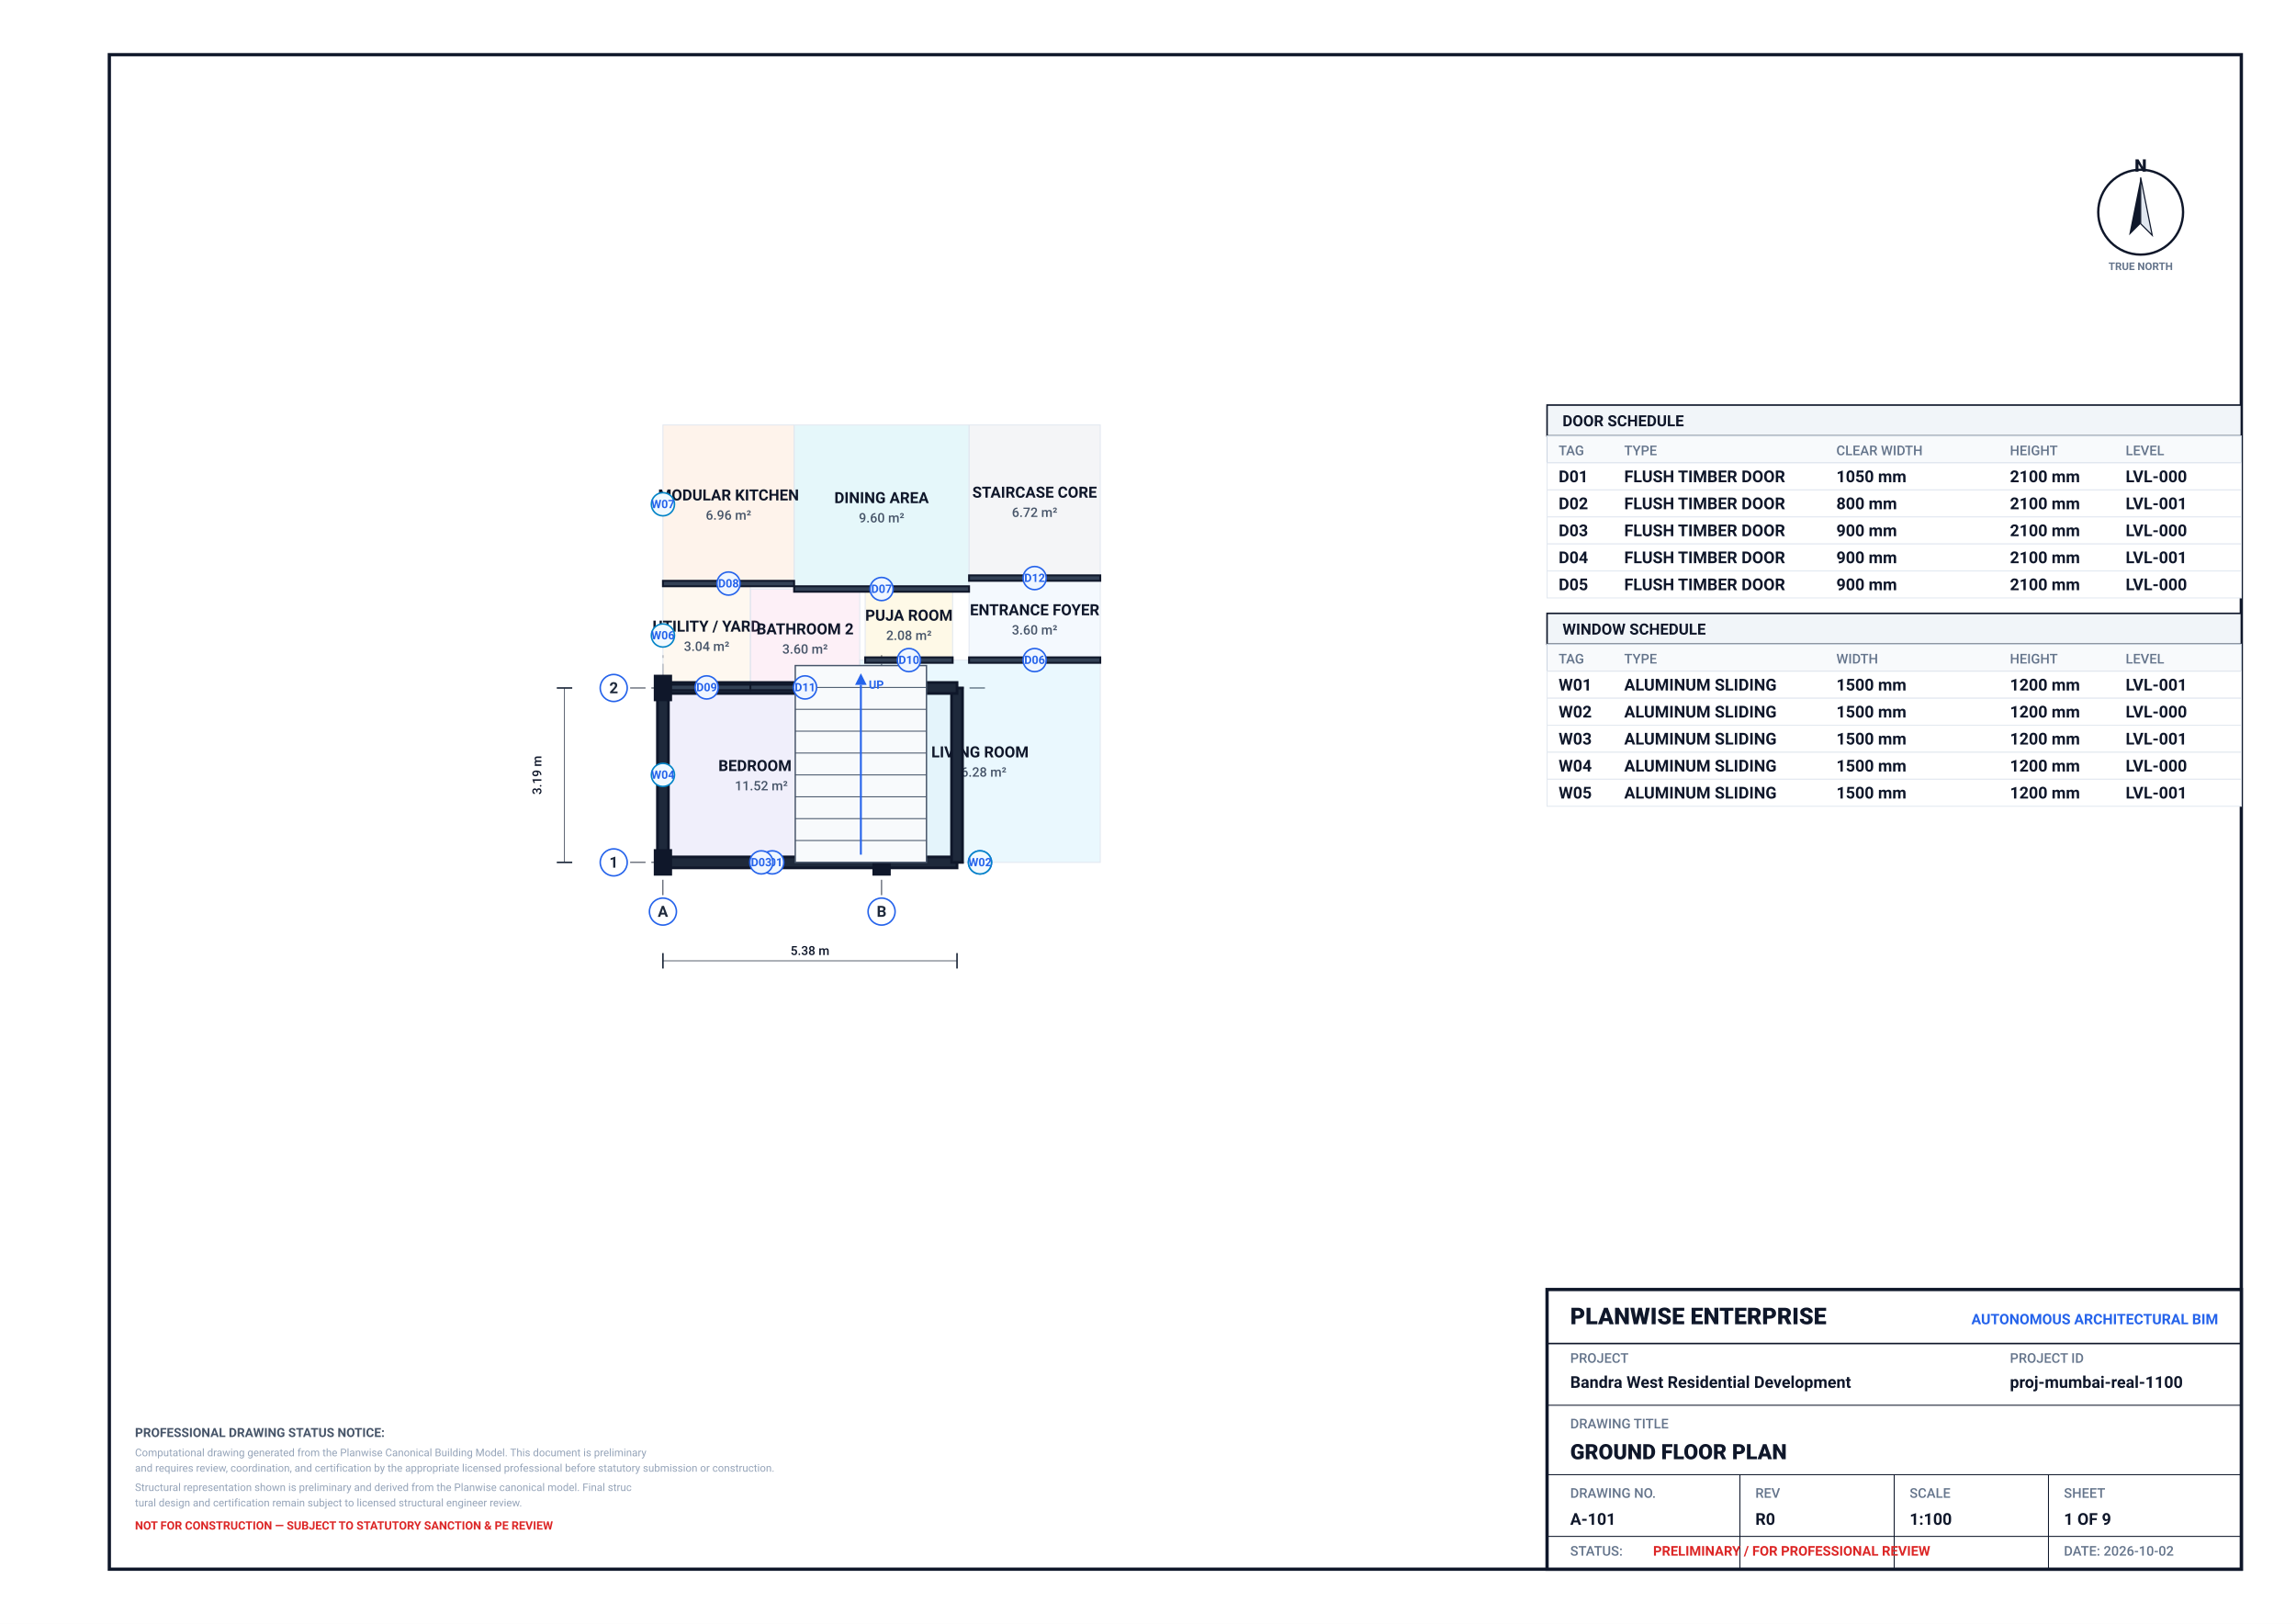
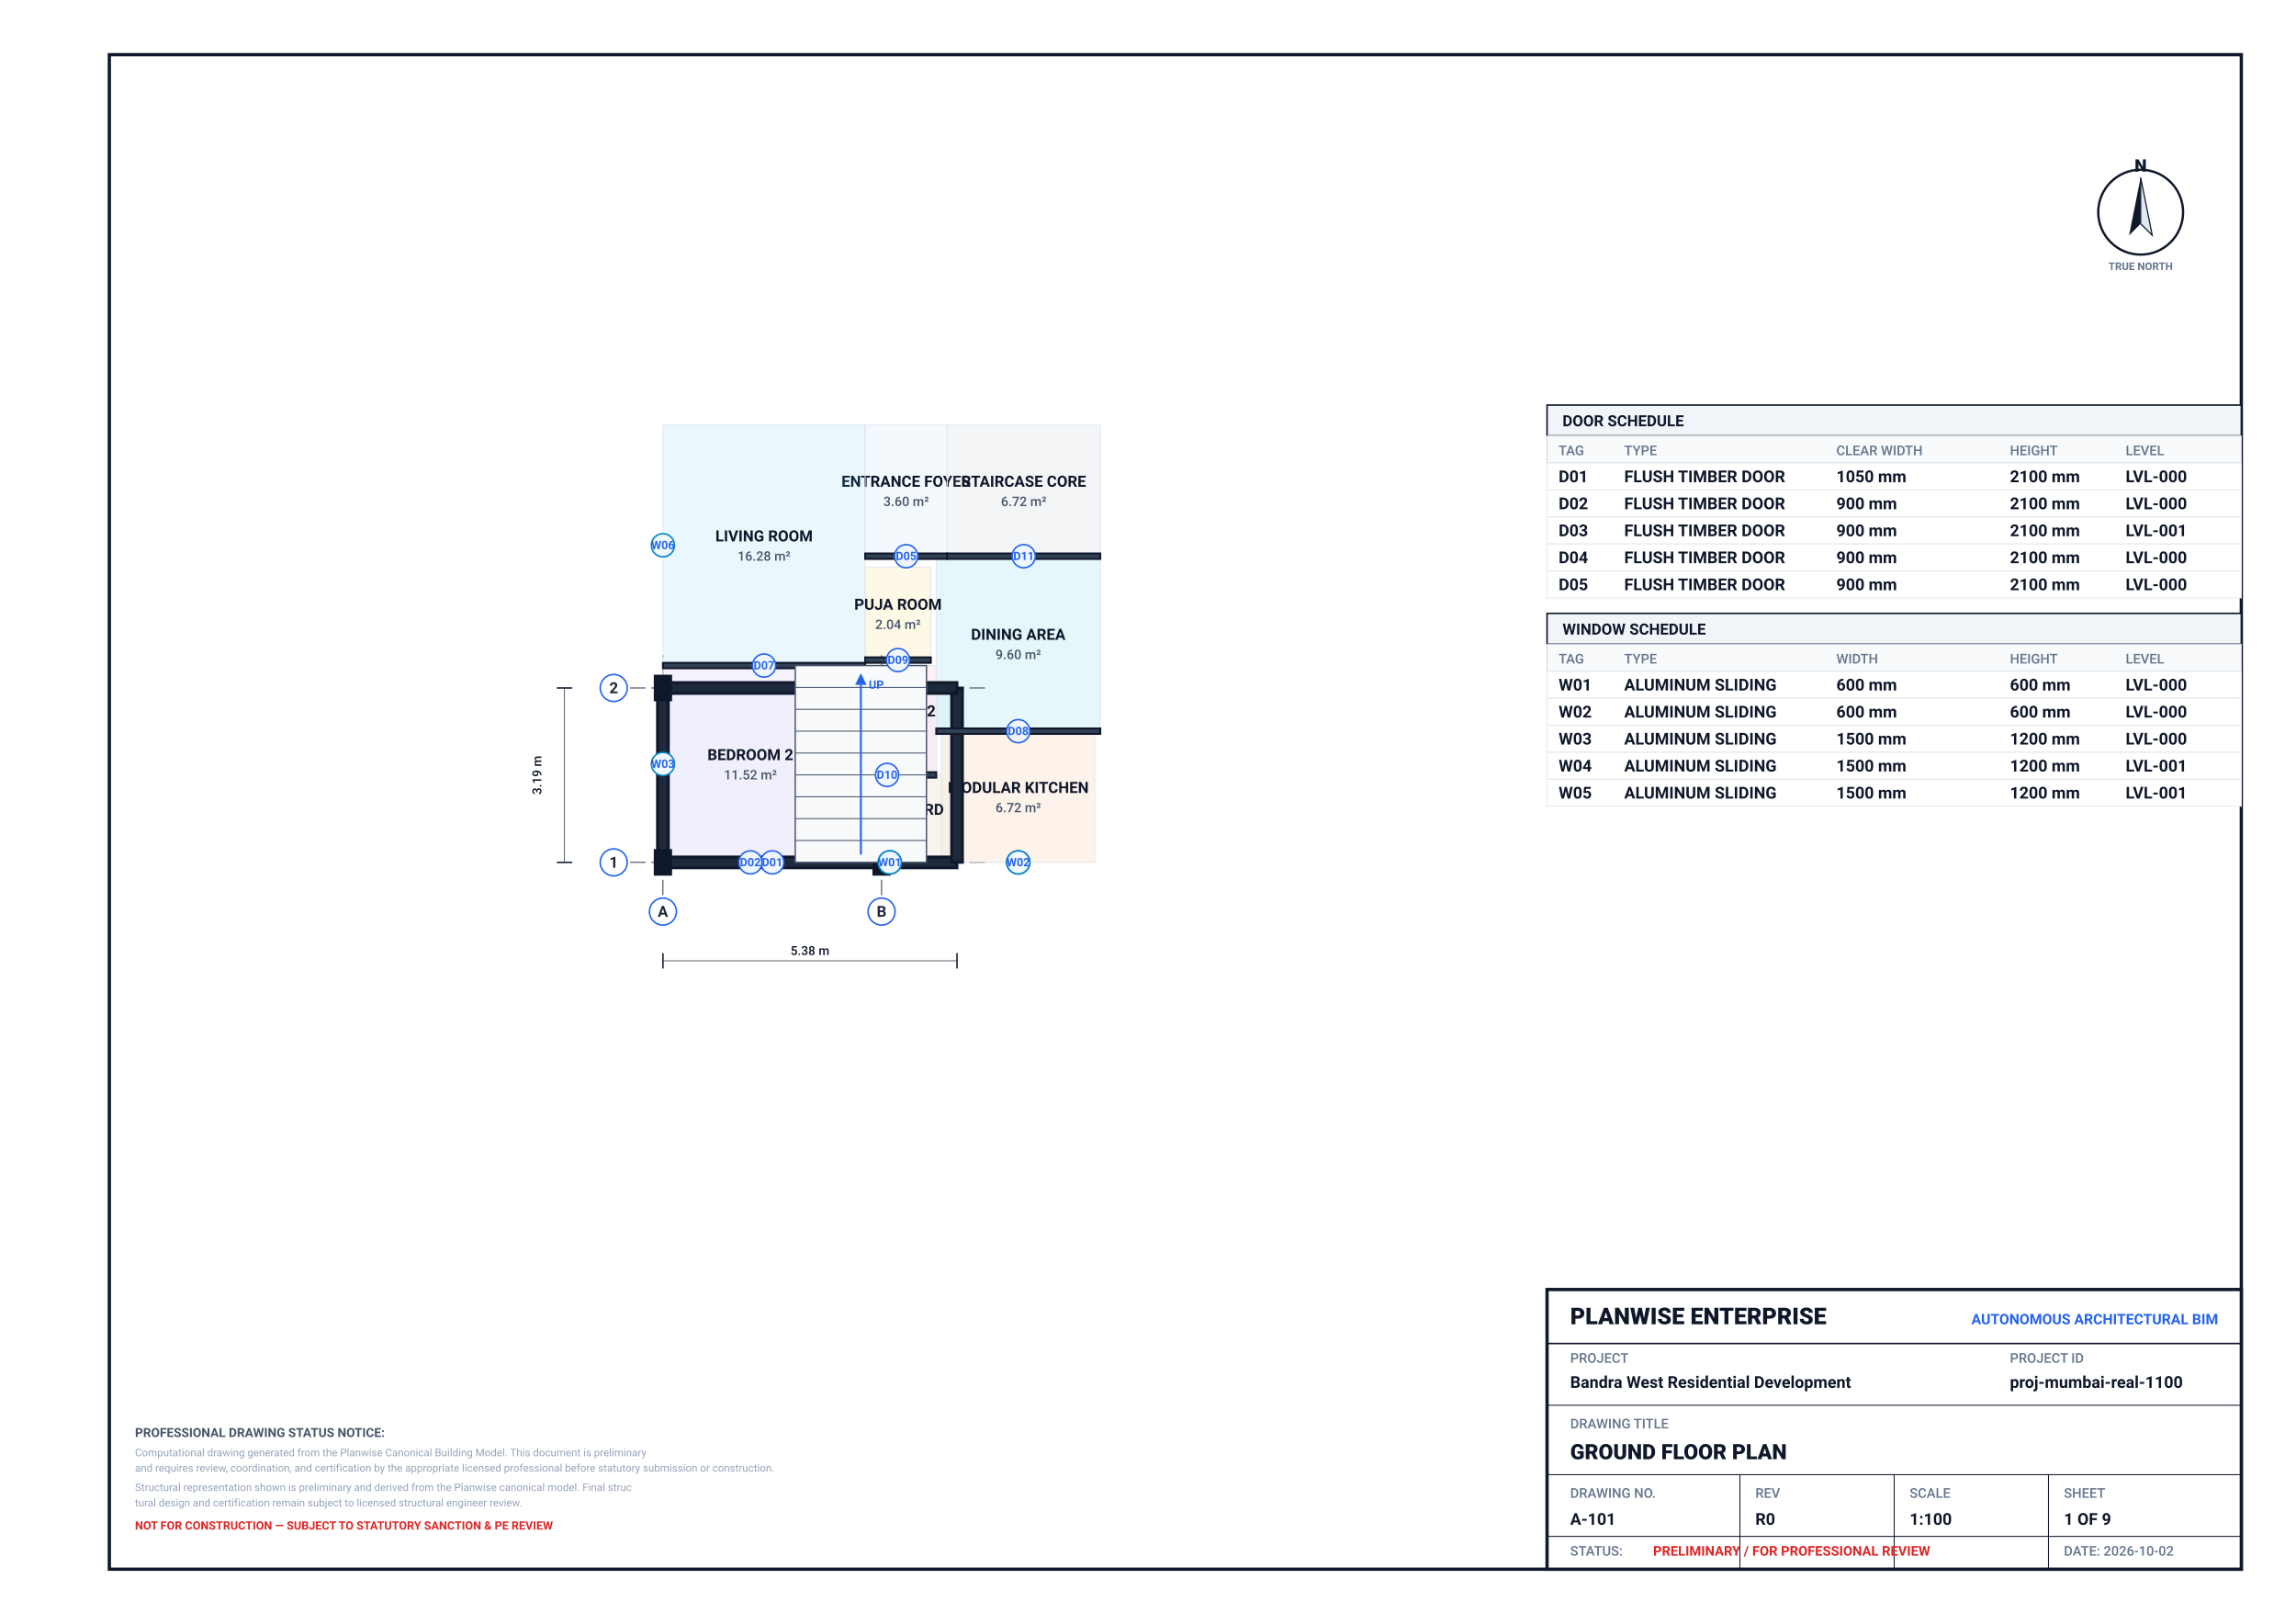
<svg xmlns="http://www.w3.org/2000/svg" viewBox="0 0 1190.55 841.89" width="1190.55" height="841.89" data-drawing-id="A-101" data-scale="1:100">
  <defs>
    <style>
    text { font-family: -apple-system, BlinkMacSystemFont, "Segoe UI", Roboto, Arial, sans-serif; }
    .title { font-weight: 700; fill: #0F172A; }
    .header { font-weight: 600; fill: #1E293B; }
    .label { font-size: 7px; fill: #64748B; font-weight: 500; }
    .value { font-size: 8.5px; fill: #0F172A; font-weight: 600; }
    .dim-text { font-size: 6.5px; fill: #0F172A; font-weight: 500; text-anchor: middle; }
    .room-name { font-size: 8px; font-weight: 700; fill: #0F172A; text-anchor: middle; }
    .room-area { font-size: 6.8px; font-weight: 500; fill: #475569; text-anchor: middle; }
    .tag-text { font-size: 6px; font-weight: 700; fill: #2563EB; text-anchor: middle; }
    .grid-text { font-size: 8px; font-weight: 700; fill: #1E293B; text-anchor: middle; dominant-baseline: central; }
  </style>
  </defs>
  <rect x="0" y="0" width="1190.55" height="841.89" fill="#FFFFFF" />
  <g id="sheet-border">
    <rect x="56.69" y="28.35" width="1105.51" height="785.19" fill="none" stroke="#0F172A" stroke-width="1.7" />
  </g>
  <g id="drawing-viewport">
    <g id="slabs">
      <rect data-cbm-id="SLAB-PLINTH" data-element-type="IfcSlab" x="343.75" y="356.68" width="152.50" height="90.42" fill="#F8FAFC" stroke="#0F172A" stroke-width="0.99" />
    </g>
    <g id="structural-grid">
      <line x1="343.75" y1="464.11" x2="343.75" y2="339.67" stroke="#0F172A" stroke-width="0.42" stroke-dasharray="8,3,2,3" />
      <circle cx="343.75" cy="472.61" r="7" fill="#FFFFFF" stroke="#2563EB" stroke-width="0.8" />
      <text class="grid-text" x="343.75" y="472.61">A</text>
      <line x1="457.13" y1="464.11" x2="457.13" y2="339.67" stroke="#0F172A" stroke-width="0.42" stroke-dasharray="8,3,2,3" />
      <circle cx="457.13" cy="472.61" r="7" fill="#FFFFFF" stroke="#2563EB" stroke-width="0.8" />
      <text class="grid-text" x="457.13" y="472.61">B</text>
      <line x1="326.74" y1="447.10" x2="513.26" y2="447.10" stroke="#0F172A" stroke-width="0.42" stroke-dasharray="8,3,2,3" />
      <circle cx="318.24" cy="447.10" r="7" fill="#FFFFFF" stroke="#2563EB" stroke-width="0.8" />
      <text class="grid-text" x="318.24" y="447.10">1</text>
      <line x1="326.74" y1="356.68" x2="513.26" y2="356.68" stroke="#0F172A" stroke-width="0.42" stroke-dasharray="8,3,2,3" />
      <circle cx="318.24" cy="356.68" r="7" fill="#FFFFFF" stroke="#2563EB" stroke-width="0.8" />
      <text class="grid-text" x="318.24" y="356.68">2</text>
    </g>
    <g id="rooms">
-       <rect data-cbm-id="SPACE-SP-ENTRY-1" data-element-type="IfcSpace" x="502.49" y="299.70" width="68.03" height="42.52" fill="#93c5fd1A" stroke="#E2E8F0" stroke-width="0.5" />
-       <text class="room-name" x="536.50" y="318.96">ENTRANCE FOYER</text>
-       <text class="room-area" x="536.50" y="328.96">3.60 m²</text>
-       <rect data-cbm-id="SPACE-SP-LIVING-2" data-element-type="IfcSpace" x="445.80" y="342.22" width="124.72" height="104.88" fill="#38bdf81A" stroke="#E2E8F0" stroke-width="0.5" />
-       <text class="room-name" x="508.16" y="392.66">LIVING ROOM</text>
-       <text class="room-area" x="508.16" y="402.66">16.28 m²</text>
-       <rect data-cbm-id="SPACE-SP-DINING-3" data-element-type="IfcSpace" x="411.78" y="220.33" width="90.71" height="85.04" fill="#06b6d41A" stroke="#E2E8F0" stroke-width="0.5" />
-       <text class="room-name" x="457.13" y="260.85">DINING AREA</text>
-       <text class="room-area" x="457.13" y="270.85">9.60 m²</text>
-       <rect data-cbm-id="SPACE-SP-KITCHEN-4" data-element-type="IfcSpace" x="343.75" y="220.33" width="68.03" height="82.21" fill="#fb923c1A" stroke="#E2E8F0" stroke-width="0.5" />
-       <text class="room-name" x="377.76" y="259.44">MODULAR KITCHEN</text>
-       <text class="room-area" x="377.76" y="269.44">6.96 m²</text>
-       <rect data-cbm-id="SPACE-SP-UTILITY-5" data-element-type="IfcSpace" x="343.75" y="302.54" width="45.35" height="53.85" fill="#fdba741A" stroke="#E2E8F0" stroke-width="0.5" />
-       <text class="room-name" x="366.43" y="327.47">UTILITY / YARD</text>
-       <text class="room-area" x="366.43" y="337.47">3.04 m²</text>
-       <rect data-cbm-id="SPACE-SP-PUJA-6" data-element-type="IfcSpace" x="448.63" y="305.37" width="45.35" height="36.85" fill="#facc151A" stroke="#E2E8F0" stroke-width="0.5" />
-       <text class="room-name" x="471.31" y="321.80">PUJA ROOM</text>
-       <text class="room-area" x="471.31" y="331.80">2.08 m²</text>
-       <rect data-cbm-id="SPACE-SP-BED-9" data-element-type="IfcSpace" x="343.75" y="356.39" width="102.05" height="90.71" fill="#a78bfa1A" stroke="#E2E8F0" stroke-width="0.5" />
-       <text class="room-name" x="394.77" y="399.75">BEDROOM 2</text>
-       <text class="room-area" x="394.77" y="409.75">11.52 m²</text>
-       <rect data-cbm-id="SPACE-SP-BATH-10" data-element-type="IfcSpace" x="389.10" y="305.37" width="56.70" height="51.02" fill="#f472b61A" stroke="#E2E8F0" stroke-width="0.5" />
-       <text class="room-name" x="417.45" y="328.88">BATHROOM 2</text>
-       <text class="room-area" x="417.45" y="338.88">3.60 m²</text>
-       <rect data-cbm-id="SPACE-SP-STAIR-11" data-element-type="IfcSpace" x="502.49" y="220.33" width="68.03" height="79.37" fill="#94a3b81A" stroke="#E2E8F0" stroke-width="0.5" />
-       <text class="room-name" x="536.50" y="258.01">STAIRCASE CORE</text>
-       <text class="room-area" x="536.50" y="268.01">6.72 m²</text>
+       <rect data-cbm-id="SPACE-SP-ENTRY-1" data-element-type="IfcSpace" x="448.63" y="220.33" width="42.52" height="68.03" fill="#93c5fd1A" stroke="#E2E8F0" stroke-width="0.5" />
+       <text class="room-name" x="469.89" y="252.35">ENTRANCE FOYER</text>
+       <text class="room-area" x="469.89" y="262.35">3.60 m²</text>
+       <rect data-cbm-id="SPACE-SP-LIVING-2" data-element-type="IfcSpace" x="343.75" y="220.33" width="104.88" height="124.73" fill="#38bdf81A" stroke="#E2E8F0" stroke-width="0.5" />
+       <text class="room-name" x="396.19" y="280.69">LIVING ROOM</text>
+       <text class="room-area" x="396.19" y="290.69">16.28 m²</text>
+       <rect data-cbm-id="SPACE-SP-DINING-3" data-element-type="IfcSpace" x="485.48" y="288.36" width="85.04" height="90.71" fill="#06b6d41A" stroke="#E2E8F0" stroke-width="0.5" />
+       <text class="room-name" x="528.00" y="331.72">DINING AREA</text>
+       <text class="room-area" x="528.00" y="341.72">9.60 m²</text>
+       <rect data-cbm-id="SPACE-SP-KITCHEN-4" data-element-type="IfcSpace" x="488.32" y="379.07" width="79.37" height="68.03" fill="#fb923c1A" stroke="#E2E8F0" stroke-width="0.5" />
+       <text class="room-name" x="528.00" y="411.09">MODULAR KITCHEN</text>
+       <text class="room-area" x="528.00" y="421.09">6.72 m²</text>
+       <rect data-cbm-id="SPACE-SP-UTILITY-5" data-element-type="IfcSpace" x="434.46" y="401.75" width="53.86" height="45.35" fill="#fdba741A" stroke="#E2E8F0" stroke-width="0.5" />
+       <text class="room-name" x="461.39" y="422.43">UTILITY / YARD</text>
+       <text class="room-area" x="461.39" y="432.43">3.04 m²</text>
+       <rect data-cbm-id="SPACE-SP-PUJA-6" data-element-type="IfcSpace" x="448.63" y="294.03" width="34.02" height="48.19" fill="#facc151A" stroke="#E2E8F0" stroke-width="0.5" />
+       <text class="room-name" x="465.64" y="316.12">PUJA ROOM</text>
+       <text class="room-area" x="465.64" y="326.12">2.04 m²</text>
+       <rect data-cbm-id="SPACE-SP-BED-9" data-element-type="IfcSpace" x="343.75" y="345.06" width="90.71" height="102.04" fill="#a78bfa1A" stroke="#E2E8F0" stroke-width="0.5" />
+       <text class="room-name" x="389.11" y="394.08">BEDROOM 2</text>
+       <text class="room-area" x="389.11" y="404.08">11.52 m²</text>
+       <rect data-cbm-id="SPACE-SP-BATH-10" data-element-type="IfcSpace" x="434.46" y="345.06" width="51.02" height="56.69" fill="#f472b61A" stroke="#E2E8F0" stroke-width="0.5" />
+       <text class="room-name" x="459.97" y="371.40">BATHROOM 2</text>
+       <text class="room-area" x="459.97" y="381.40">3.60 m²</text>
+       <rect data-cbm-id="SPACE-SP-STAIR-11" data-element-type="IfcSpace" x="491.15" y="220.33" width="79.37" height="68.03" fill="#94a3b81A" stroke="#E2E8F0" stroke-width="0.5" />
+       <text class="room-name" x="530.84" y="252.35">STAIRCASE CORE</text>
+       <text class="room-area" x="530.84" y="262.35">6.72 m²</text>
    </g>
    <g id="walls">
      <polygon data-cbm-id="WALL-EXT-001" data-element-type="IfcWall" points="343.75,444.27 496.25,444.27 496.25,449.94 343.75,449.94" fill="#1E293B" stroke="#0F172A" stroke-width="1.42" />
      <polygon data-cbm-id="WALL-EXT-002" data-element-type="IfcWall" points="493.42,447.10 493.42,356.68 499.09,356.68 499.09,447.10" fill="#1E293B" stroke="#0F172A" stroke-width="1.42" />
      <polygon data-cbm-id="WALL-EXT-003" data-element-type="IfcWall" points="496.25,359.51 343.75,359.51 343.75,353.84 496.25,353.84" fill="#1E293B" stroke="#0F172A" stroke-width="1.42" />
      <polygon data-cbm-id="WALL-EXT-004" data-element-type="IfcWall" points="346.58,356.68 346.58,447.10 340.91,447.10 340.91,356.68" fill="#1E293B" stroke="#0F172A" stroke-width="1.42" />
-       <polygon data-cbm-id="WALL-INT-005" data-element-type="IfcWall" points="502.49,340.80 570.52,340.80 570.52,343.64 502.49,343.64" fill="#334155" stroke="#0F172A" stroke-width="0.99" />
-       <polygon data-cbm-id="WALL-INT-006" data-element-type="IfcWall" points="411.78,303.95 502.49,303.95 502.49,306.79 411.78,306.79" fill="#334155" stroke="#0F172A" stroke-width="0.99" />
-       <polygon data-cbm-id="WALL-INT-007" data-element-type="IfcWall" points="343.75,301.12 411.78,301.12 411.78,303.95 343.75,303.95" fill="#334155" stroke="#0F172A" stroke-width="0.99" />
-       <polygon data-cbm-id="WALL-INT-008" data-element-type="IfcWall" points="343.75,354.98 389.10,354.98 389.10,357.81 343.75,357.81" fill="#334155" stroke="#0F172A" stroke-width="0.99" />
-       <polygon data-cbm-id="WALL-INT-009" data-element-type="IfcWall" points="448.63,340.80 493.98,340.80 493.98,343.64 448.63,343.64" fill="#334155" stroke="#0F172A" stroke-width="0.99" />
-       <polygon data-cbm-id="WALL-INT-010" data-element-type="IfcWall" points="389.10,354.98 445.80,354.98 445.80,357.81 389.10,357.81" fill="#334155" stroke="#0F172A" stroke-width="0.99" />
-       <polygon data-cbm-id="WALL-INT-011" data-element-type="IfcWall" points="502.49,298.28 570.52,298.28 570.52,301.12 502.49,301.12" fill="#334155" stroke="#0F172A" stroke-width="0.99" />
+       <polygon data-cbm-id="WALL-INT-005" data-element-type="IfcWall" points="448.63,286.94 491.15,286.94 491.15,289.78 448.63,289.78" fill="#334155" stroke="#0F172A" stroke-width="0.99" />
+       <polygon data-cbm-id="WALL-INT-006" data-element-type="IfcWall" points="343.75,343.64 448.63,343.64 448.63,346.47 343.75,346.47" fill="#334155" stroke="#0F172A" stroke-width="0.99" />
+       <polygon data-cbm-id="WALL-INT-007" data-element-type="IfcWall" points="485.48,377.65 570.52,377.65 570.52,380.49 485.48,380.49" fill="#334155" stroke="#0F172A" stroke-width="0.99" />
+       <polygon data-cbm-id="WALL-INT-008" data-element-type="IfcWall" points="448.63,340.80 482.65,340.80 482.65,343.64 448.63,343.64" fill="#334155" stroke="#0F172A" stroke-width="0.99" />
+       <polygon data-cbm-id="WALL-INT-009" data-element-type="IfcWall" points="434.46,400.33 485.48,400.33 485.48,403.17 434.46,403.17" fill="#334155" stroke="#0F172A" stroke-width="0.99" />
+       <polygon data-cbm-id="WALL-INT-010" data-element-type="IfcWall" points="491.15,286.94 570.52,286.94 570.52,289.78 491.15,289.78" fill="#334155" stroke="#0F172A" stroke-width="0.99" />
    </g>
    <g id="columns">
      <rect data-cbm-id="COL-A1" data-element-type="IfcColumn" x="339.50" y="440.72" width="8.50" height="12.76" fill="#0F172A" stroke="#0F172A" stroke-width="0.99" />
      <rect data-cbm-id="COL-A2" data-element-type="IfcColumn" x="339.50" y="350.30" width="8.50" height="12.76" fill="#0F172A" stroke="#0F172A" stroke-width="0.99" />
      <rect data-cbm-id="COL-B1" data-element-type="IfcColumn" x="452.88" y="440.72" width="8.51" height="12.76" fill="#0F172A" stroke="#0F172A" stroke-width="0.99" />
      <rect data-cbm-id="COL-B2" data-element-type="IfcColumn" x="452.88" y="350.30" width="8.51" height="12.76" fill="#0F172A" stroke="#0F172A" stroke-width="0.99" />
    </g>
    <g id="stairs">
      <rect data-cbm-id="STAIR-001" data-element-type="IfcStair" x="412.37" y="345.06" width="68.04" height="102.04" fill="#F8FAFC" stroke="#475569" stroke-width="0.71" />
      <line x1="412.37" y1="356.40" x2="480.41" y2="356.40" stroke="#475569" stroke-width="0.5" />
      <line x1="412.37" y1="367.74" x2="480.41" y2="367.74" stroke="#475569" stroke-width="0.5" />
      <line x1="412.37" y1="379.07" x2="480.41" y2="379.07" stroke="#475569" stroke-width="0.5" />
      <line x1="412.37" y1="390.41" x2="480.41" y2="390.41" stroke="#475569" stroke-width="0.5" />
      <line x1="412.37" y1="401.75" x2="480.41" y2="401.75" stroke="#475569" stroke-width="0.5" />
      <line x1="412.37" y1="413.09" x2="480.41" y2="413.09" stroke="#475569" stroke-width="0.5" />
      <line x1="412.37" y1="424.42" x2="480.41" y2="424.42" stroke="#475569" stroke-width="0.5" />
      <line x1="412.37" y1="435.76" x2="480.41" y2="435.76" stroke="#475569" stroke-width="0.5" />
      <line x1="446.39" y1="443.10" x2="446.39" y2="355.06" stroke="#2563EB" stroke-width="1.0" marker-end="url(#arrow)" />
      <polygon points="446.39,349.06 443.39,355.06 449.39,355.06" fill="#2563EB" />
      <text class="tag-text" x="454.39" y="357.06">UP</text>
    </g>
    <g id="openings">
      <circle data-cbm-id="DOOR-001" data-element-type="IfcDoor" cx="400.44" cy="447.10" r="6" fill="#EFF6FF" stroke="#2563EB" stroke-width="0.8" />
      <text class="tag-text" x="400.44" y="449.10">D01</text>
-       <circle data-cbm-id="DOOR-002" data-element-type="IfcDoor" cx="536.50" cy="342.22" r="6" fill="#EFF6FF" stroke="#2563EB" stroke-width="0.8" />
-       <text class="tag-text" x="536.50" y="344.22">D06</text>
-       <circle data-cbm-id="DOOR-003" data-element-type="IfcDoor" cx="508.16" cy="447.10" r="6" fill="#EFF6FF" stroke="#2563EB" stroke-width="0.8" />
-       <text class="tag-text" x="508.16" y="449.10">D05</text>
-       <circle data-cbm-id="DOOR-004" data-element-type="IfcDoor" cx="457.13" cy="305.37" r="6" fill="#EFF6FF" stroke="#2563EB" stroke-width="0.8" />
-       <text class="tag-text" x="457.13" y="307.37">D07</text>
-       <circle data-cbm-id="DOOR-005" data-element-type="IfcDoor" cx="377.76" cy="302.54" r="6" fill="#EFF6FF" stroke="#2563EB" stroke-width="0.8" />
-       <text class="tag-text" x="377.76" y="304.54">D08</text>
-       <circle data-cbm-id="DOOR-006" data-element-type="IfcDoor" cx="366.43" cy="356.39" r="6" fill="#EFF6FF" stroke="#2563EB" stroke-width="0.8" />
-       <text class="tag-text" x="366.43" y="358.39">D09</text>
-       <circle data-cbm-id="DOOR-007" data-element-type="IfcDoor" cx="471.31" cy="342.22" r="6" fill="#EFF6FF" stroke="#2563EB" stroke-width="0.8" />
-       <text class="tag-text" x="471.31" y="344.22">D10</text>
-       <circle data-cbm-id="DOOR-008" data-element-type="IfcDoor" cx="394.77" cy="447.10" r="6" fill="#EFF6FF" stroke="#2563EB" stroke-width="0.8" />
-       <text class="tag-text" x="394.77" y="449.10">D03</text>
-       <circle data-cbm-id="DOOR-009" data-element-type="IfcDoor" cx="417.45" cy="356.39" r="6" fill="#EFF6FF" stroke="#2563EB" stroke-width="0.8" />
-       <text class="tag-text" x="417.45" y="358.39">D11</text>
-       <circle data-cbm-id="DOOR-010" data-element-type="IfcDoor" cx="536.50" cy="299.70" r="6" fill="#EFF6FF" stroke="#2563EB" stroke-width="0.8" />
-       <text class="tag-text" x="536.50" y="301.70">D12</text>
-       <circle data-cbm-id="WIN-001" data-element-type="IfcWindow" cx="508.16" cy="447.10" r="6" fill="#F0F9FF" stroke="#0284C7" stroke-width="0.8" />
-       <text class="tag-text" x="508.16" y="449.10">W02</text>
-       <circle data-cbm-id="WIN-002" data-element-type="IfcWindow" cx="343.75" cy="261.43" r="6" fill="#F0F9FF" stroke="#0284C7" stroke-width="0.8" />
-       <text class="tag-text" x="343.75" y="263.43">W07</text>
-       <circle data-cbm-id="WIN-003" data-element-type="IfcWindow" cx="343.75" cy="329.46" r="6" fill="#F0F9FF" stroke="#0284C7" stroke-width="0.8" />
-       <text class="tag-text" x="343.75" y="331.46">W06</text>
-       <circle data-cbm-id="WIN-004" data-element-type="IfcWindow" cx="343.75" cy="401.75" r="6" fill="#F0F9FF" stroke="#0284C7" stroke-width="0.8" />
-       <text class="tag-text" x="343.75" y="403.75">W04</text>
+       <circle data-cbm-id="DOOR-002" data-element-type="IfcDoor" cx="469.89" cy="288.36" r="6" fill="#EFF6FF" stroke="#2563EB" stroke-width="0.8" />
+       <text class="tag-text" x="469.89" y="290.36">D05</text>
+       <circle data-cbm-id="DOOR-003" data-element-type="IfcDoor" cx="396.19" cy="345.06" r="6" fill="#EFF6FF" stroke="#2563EB" stroke-width="0.8" />
+       <text class="tag-text" x="396.19" y="347.06">D07</text>
+       <circle data-cbm-id="DOOR-004" data-element-type="IfcDoor" cx="528.00" cy="379.07" r="6" fill="#EFF6FF" stroke="#2563EB" stroke-width="0.8" />
+       <text class="tag-text" x="528.00" y="381.07">D08</text>
+       <circle data-cbm-id="DOOR-005" data-element-type="IfcDoor" cx="528.00" cy="447.10" r="6" fill="#EFF6FF" stroke="#2563EB" stroke-width="0.8" />
+       <text class="tag-text" x="528.00" y="449.10">D06</text>
+       <circle data-cbm-id="DOOR-006" data-element-type="IfcDoor" cx="461.39" cy="447.10" r="6" fill="#EFF6FF" stroke="#2563EB" stroke-width="0.8" />
+       <text class="tag-text" x="461.39" y="449.10">D04</text>
+       <circle data-cbm-id="DOOR-007" data-element-type="IfcDoor" cx="465.64" cy="342.22" r="6" fill="#EFF6FF" stroke="#2563EB" stroke-width="0.8" />
+       <text class="tag-text" x="465.64" y="344.22">D09</text>
+       <circle data-cbm-id="DOOR-008" data-element-type="IfcDoor" cx="389.10" cy="447.10" r="6" fill="#EFF6FF" stroke="#2563EB" stroke-width="0.8" />
+       <text class="tag-text" x="389.10" y="449.10">D02</text>
+       <circle data-cbm-id="DOOR-009" data-element-type="IfcDoor" cx="459.97" cy="401.75" r="6" fill="#EFF6FF" stroke="#2563EB" stroke-width="0.8" />
+       <text class="tag-text" x="459.97" y="403.75">D10</text>
+       <circle data-cbm-id="DOOR-010" data-element-type="IfcDoor" cx="530.83" cy="288.36" r="6" fill="#EFF6FF" stroke="#2563EB" stroke-width="0.8" />
+       <text class="tag-text" x="530.83" y="290.36">D11</text>
+       <circle data-cbm-id="WIN-001" data-element-type="IfcWindow" cx="343.75" cy="282.69" r="6" fill="#F0F9FF" stroke="#0284C7" stroke-width="0.8" />
+       <text class="tag-text" x="343.75" y="284.69">W06</text>
+       <circle data-cbm-id="WIN-002" data-element-type="IfcWindow" cx="528.00" cy="447.10" r="6" fill="#F0F9FF" stroke="#0284C7" stroke-width="0.8" />
+       <text class="tag-text" x="528.00" y="449.10">W02</text>
+       <circle data-cbm-id="WIN-003" data-element-type="IfcWindow" cx="461.39" cy="447.10" r="6" fill="#F0F9FF" stroke="#0284C7" stroke-width="0.8" />
+       <text class="tag-text" x="461.39" y="449.10">W01</text>
+       <circle data-cbm-id="WIN-004" data-element-type="IfcWindow" cx="343.75" cy="396.08" r="6" fill="#F0F9FF" stroke="#0284C7" stroke-width="0.8" />
+       <text class="tag-text" x="343.75" y="398.08">W03</text>
    </g>
    <g id="dimensions">
      <line x1="343.75" y1="498.13" x2="496.25" y2="498.13" stroke="#1E293B" stroke-width="0.35" />
      <line x1="343.75" y1="494.13" x2="343.75" y2="502.13" stroke="#1E293B" stroke-width="0.8" />
      <line x1="496.25" y1="494.13" x2="496.25" y2="502.13" stroke="#1E293B" stroke-width="0.8" />
      <text class="dim-text" x="420.00" y="495.13">5.38 m</text>
      <line x1="292.72" y1="447.10" x2="292.72" y2="356.68" stroke="#1E293B" stroke-width="0.35" />
      <line x1="288.72" y1="447.10" x2="296.72" y2="447.10" stroke="#1E293B" stroke-width="0.8" />
      <line x1="288.72" y1="356.68" x2="296.72" y2="356.68" stroke="#1E293B" stroke-width="0.8" />
      <text class="dim-text" x="280.72" y="401.89" transform="rotate(-90 280.72 401.89)">3.19 m</text>
    </g>
  </g>
  <g id="north-arrow">
    <circle cx="1110.0" cy="110.0" r="22" fill="#FFFFFF" stroke="#0F172A" stroke-width="1.2" />
    <polygon points="1110.0,92.0 1104.0,122.0 1110.0,116.0" fill="#0F172A" />
    <polygon points="1110.0,92.0 1116.0,122.0 1110.0,116.0" fill="#E2E8F0" stroke="#0F172A" stroke-width="0.6" />
    <text x="1110.0" y="89.0" font-size="9px" font-weight="800" fill="#0F172A" text-anchor="middle">N</text>
    <text x="1110.0" y="140.0" font-size="5.5px" font-weight="600" fill="#64748B" text-anchor="middle">TRUE NORTH</text>
  </g>
  <g id="schedules">
    <rect x="802.2" y="210.0" width="360.0" height="16" fill="#F1F5F9" stroke="#0F172A" stroke-width="0.8" />
    <text x="810.2" y="221.0" font-size="8px" font-weight="700" fill="#0F172A">DOOR SCHEDULE</text>
    <rect x="802.2" y="226.0" width="360.0" height="14" fill="#F8FAFC" stroke="#CBD5E1" stroke-width="0.5" />
    <text class="label" x="808.2" y="236.0">TAG</text>
    <text class="label" x="842.2" y="236.0">TYPE</text>
    <text class="label" x="952.2" y="236.0">CLEAR WIDTH</text>
    <text class="label" x="1042.2" y="236.0">HEIGHT</text>
    <text class="label" x="1102.2" y="236.0">LEVEL</text>
    <rect x="802.2" y="240.0" width="360.0" height="14" fill="#FFFFFF" stroke="#E2E8F0" stroke-width="0.5" />
    <text class="value" x="808.2" y="250.0">D01</text>
    <text class="value" x="842.2" y="250.0">FLUSH TIMBER DOOR</text>
    <text class="value" x="952.2" y="250.0">1050 mm</text>
    <text class="value" x="1042.2" y="250.0">2100 mm</text>
    <text class="value" x="1102.2" y="250.0">LVL-000</text>
    <rect x="802.2" y="254.0" width="360.0" height="14" fill="#FFFFFF" stroke="#E2E8F0" stroke-width="0.5" />
    <text class="value" x="808.2" y="264.0">D02</text>
    <text class="value" x="842.2" y="264.0">FLUSH TIMBER DOOR</text>
-     <text class="value" x="952.2" y="264.0">800 mm</text>
+     <text class="value" x="952.2" y="264.0">900 mm</text>
    <text class="value" x="1042.2" y="264.0">2100 mm</text>
-     <text class="value" x="1102.2" y="264.0">LVL-001</text>
+     <text class="value" x="1102.2" y="264.0">LVL-000</text>
    <rect x="802.2" y="268.0" width="360.0" height="14" fill="#FFFFFF" stroke="#E2E8F0" stroke-width="0.5" />
    <text class="value" x="808.2" y="278.0">D03</text>
    <text class="value" x="842.2" y="278.0">FLUSH TIMBER DOOR</text>
    <text class="value" x="952.2" y="278.0">900 mm</text>
    <text class="value" x="1042.2" y="278.0">2100 mm</text>
-     <text class="value" x="1102.2" y="278.0">LVL-000</text>
+     <text class="value" x="1102.2" y="278.0">LVL-001</text>
    <rect x="802.2" y="282.0" width="360.0" height="14" fill="#FFFFFF" stroke="#E2E8F0" stroke-width="0.5" />
    <text class="value" x="808.2" y="292.0">D04</text>
    <text class="value" x="842.2" y="292.0">FLUSH TIMBER DOOR</text>
    <text class="value" x="952.2" y="292.0">900 mm</text>
    <text class="value" x="1042.2" y="292.0">2100 mm</text>
-     <text class="value" x="1102.2" y="292.0">LVL-001</text>
+     <text class="value" x="1102.2" y="292.0">LVL-000</text>
    <rect x="802.2" y="296.0" width="360.0" height="14" fill="#FFFFFF" stroke="#E2E8F0" stroke-width="0.5" />
    <text class="value" x="808.2" y="306.0">D05</text>
    <text class="value" x="842.2" y="306.0">FLUSH TIMBER DOOR</text>
    <text class="value" x="952.2" y="306.0">900 mm</text>
    <text class="value" x="1042.2" y="306.0">2100 mm</text>
    <text class="value" x="1102.2" y="306.0">LVL-000</text>
    <rect x="802.2" y="318.0" width="360.0" height="16" fill="#F1F5F9" stroke="#0F172A" stroke-width="0.8" />
    <text x="810.2" y="329.0" font-size="8px" font-weight="700" fill="#0F172A">WINDOW SCHEDULE</text>
    <rect x="802.2" y="334.0" width="360.0" height="14" fill="#F8FAFC" stroke="#CBD5E1" stroke-width="0.5" />
    <text class="label" x="808.2" y="344.0">TAG</text>
    <text class="label" x="842.2" y="344.0">TYPE</text>
    <text class="label" x="952.2" y="344.0">WIDTH</text>
    <text class="label" x="1042.2" y="344.0">HEIGHT</text>
    <text class="label" x="1102.2" y="344.0">LEVEL</text>
    <rect x="802.2" y="348.0" width="360.0" height="14" fill="#FFFFFF" stroke="#E2E8F0" stroke-width="0.5" />
    <text class="value" x="808.2" y="358.0">W01</text>
    <text class="value" x="842.2" y="358.0">ALUMINUM SLIDING</text>
-     <text class="value" x="952.2" y="358.0">1500 mm</text>
-     <text class="value" x="1042.2" y="358.0">1200 mm</text>
-     <text class="value" x="1102.2" y="358.0">LVL-001</text>
+     <text class="value" x="952.2" y="358.0">600 mm</text>
+     <text class="value" x="1042.2" y="358.0">600 mm</text>
+     <text class="value" x="1102.2" y="358.0">LVL-000</text>
    <rect x="802.2" y="362.0" width="360.0" height="14" fill="#FFFFFF" stroke="#E2E8F0" stroke-width="0.5" />
    <text class="value" x="808.2" y="372.0">W02</text>
    <text class="value" x="842.2" y="372.0">ALUMINUM SLIDING</text>
-     <text class="value" x="952.2" y="372.0">1500 mm</text>
-     <text class="value" x="1042.2" y="372.0">1200 mm</text>
+     <text class="value" x="952.2" y="372.0">600 mm</text>
+     <text class="value" x="1042.2" y="372.0">600 mm</text>
    <text class="value" x="1102.2" y="372.0">LVL-000</text>
    <rect x="802.2" y="376.0" width="360.0" height="14" fill="#FFFFFF" stroke="#E2E8F0" stroke-width="0.5" />
    <text class="value" x="808.2" y="386.0">W03</text>
    <text class="value" x="842.2" y="386.0">ALUMINUM SLIDING</text>
    <text class="value" x="952.2" y="386.0">1500 mm</text>
    <text class="value" x="1042.2" y="386.0">1200 mm</text>
-     <text class="value" x="1102.2" y="386.0">LVL-001</text>
+     <text class="value" x="1102.2" y="386.0">LVL-000</text>
    <rect x="802.2" y="390.0" width="360.0" height="14" fill="#FFFFFF" stroke="#E2E8F0" stroke-width="0.5" />
    <text class="value" x="808.2" y="400.0">W04</text>
    <text class="value" x="842.2" y="400.0">ALUMINUM SLIDING</text>
    <text class="value" x="952.2" y="400.0">1500 mm</text>
    <text class="value" x="1042.2" y="400.0">1200 mm</text>
-     <text class="value" x="1102.2" y="400.0">LVL-000</text>
+     <text class="value" x="1102.2" y="400.0">LVL-001</text>
    <rect x="802.2" y="404.0" width="360.0" height="14" fill="#FFFFFF" stroke="#E2E8F0" stroke-width="0.5" />
    <text class="value" x="808.2" y="414.0">W05</text>
    <text class="value" x="842.2" y="414.0">ALUMINUM SLIDING</text>
    <text class="value" x="952.2" y="414.0">1500 mm</text>
    <text class="value" x="1042.2" y="414.0">1200 mm</text>
    <text class="value" x="1102.2" y="414.0">LVL-001</text>
  </g>
  <g id="disclaimers">
    <text x="70.0" y="745.0" font-size="6.5px" font-weight="700" fill="#475569">PROFESSIONAL DRAWING STATUS NOTICE:</text>
    <text x="70.0" y="755.0" font-size="5.5px" fill="#94A3B8">Computational drawing generated from the Planwise Canonical Building Model. This document is preliminary </text>
    <text x="70.0" y="763.0" font-size="5.5px" fill="#94A3B8">and requires review, coordination, and certification by the appropriate licensed professional before statutory submission or construction.</text>
    <text x="70.0" y="773.0" font-size="5.5px" fill="#94A3B8">Structural representation shown is preliminary and derived from the Planwise canonical model. Final struc</text>
    <text x="70.0" y="781.0" font-size="5.5px" fill="#94A3B8">tural design and certification remain subject to licensed structural engineer review.</text>
    <text x="70.0" y="793.0" font-size="6px" font-weight="700" fill="#DC2626">NOT FOR CONSTRUCTION — SUBJECT TO STATUTORY SANCTION &amp; PE REVIEW</text>
  </g>
  <g id="title-block">
    <rect x="802.2" y="668.54" width="360.0" height="145.0" fill="#FFFFFF" stroke="#0F172A" stroke-width="1.7" />
    <line x1="802.2" y1="696.54" x2="1162.2" y2="696.54" stroke="#0F172A" stroke-width="0.8" />
    <text x="814.2" y="686.54" font-size="12px" font-weight="800" fill="#0F172A">PLANWISE ENTERPRISE</text>
    <text x="1150.2" y="686.54" font-size="7.5px" font-weight="700" fill="#2563EB" text-anchor="end">AUTONOMOUS ARCHITECTURAL BIM</text>
    <line x1="802.2" y1="728.54" x2="1162.2" y2="728.54" stroke="#0F172A" stroke-width="0.5" />
    <text class="label" x="814.2" y="706.54">PROJECT</text>
    <text class="value" x="814.2" y="719.54">Bandra West Residential Development</text>
    <text class="label" x="1042.2" y="706.54">PROJECT ID</text>
    <text class="value" x="1042.2" y="719.54">proj-mumbai-real-1100</text>
    <line x1="802.2" y1="764.54" x2="1162.2" y2="764.54" stroke="#0F172A" stroke-width="0.5" />
    <text class="label" x="814.2" y="740.54">DRAWING TITLE</text>
    <text x="814.2" y="756.54" font-size="11px" font-weight="800" fill="#0F172A">GROUND FLOOR PLAN</text>
    <line x1="902.2" y1="764.54" x2="902.2" y2="813.54" stroke="#0F172A" stroke-width="0.5" />
    <line x1="982.2" y1="764.54" x2="982.2" y2="813.54" stroke="#0F172A" stroke-width="0.5" />
    <line x1="1062.2" y1="764.54" x2="1062.2" y2="813.54" stroke="#0F172A" stroke-width="0.5" />
    <text class="label" x="814.2" y="776.54">DRAWING NO.</text>
    <text class="value" x="814.2" y="790.54" font-size="11px">A-101</text>
    <text class="label" x="910.2" y="776.54">REV</text>
    <text class="value" x="910.2" y="790.54">R0</text>
    <text class="label" x="990.2" y="776.54">SCALE</text>
    <text class="value" x="990.2" y="790.54">1:100</text>
    <text class="label" x="1070.2" y="776.54">SHEET</text>
    <text class="value" x="1070.2" y="790.54">1 OF 9</text>
    <line x1="802.2" y1="796.54" x2="1162.2" y2="796.54" stroke="#0F172A" stroke-width="0.5" />
    <text class="label" x="814.2" y="806.54">STATUS:</text>
    <text x="857.2" y="806.54" font-size="7px" font-weight="700" fill="#DC2626">PRELIMINARY / FOR PROFESSIONAL REVIEW</text>
    <text class="label" x="1070.2" y="806.54">DATE: 2026-10-02</text>
  </g>
</svg>
